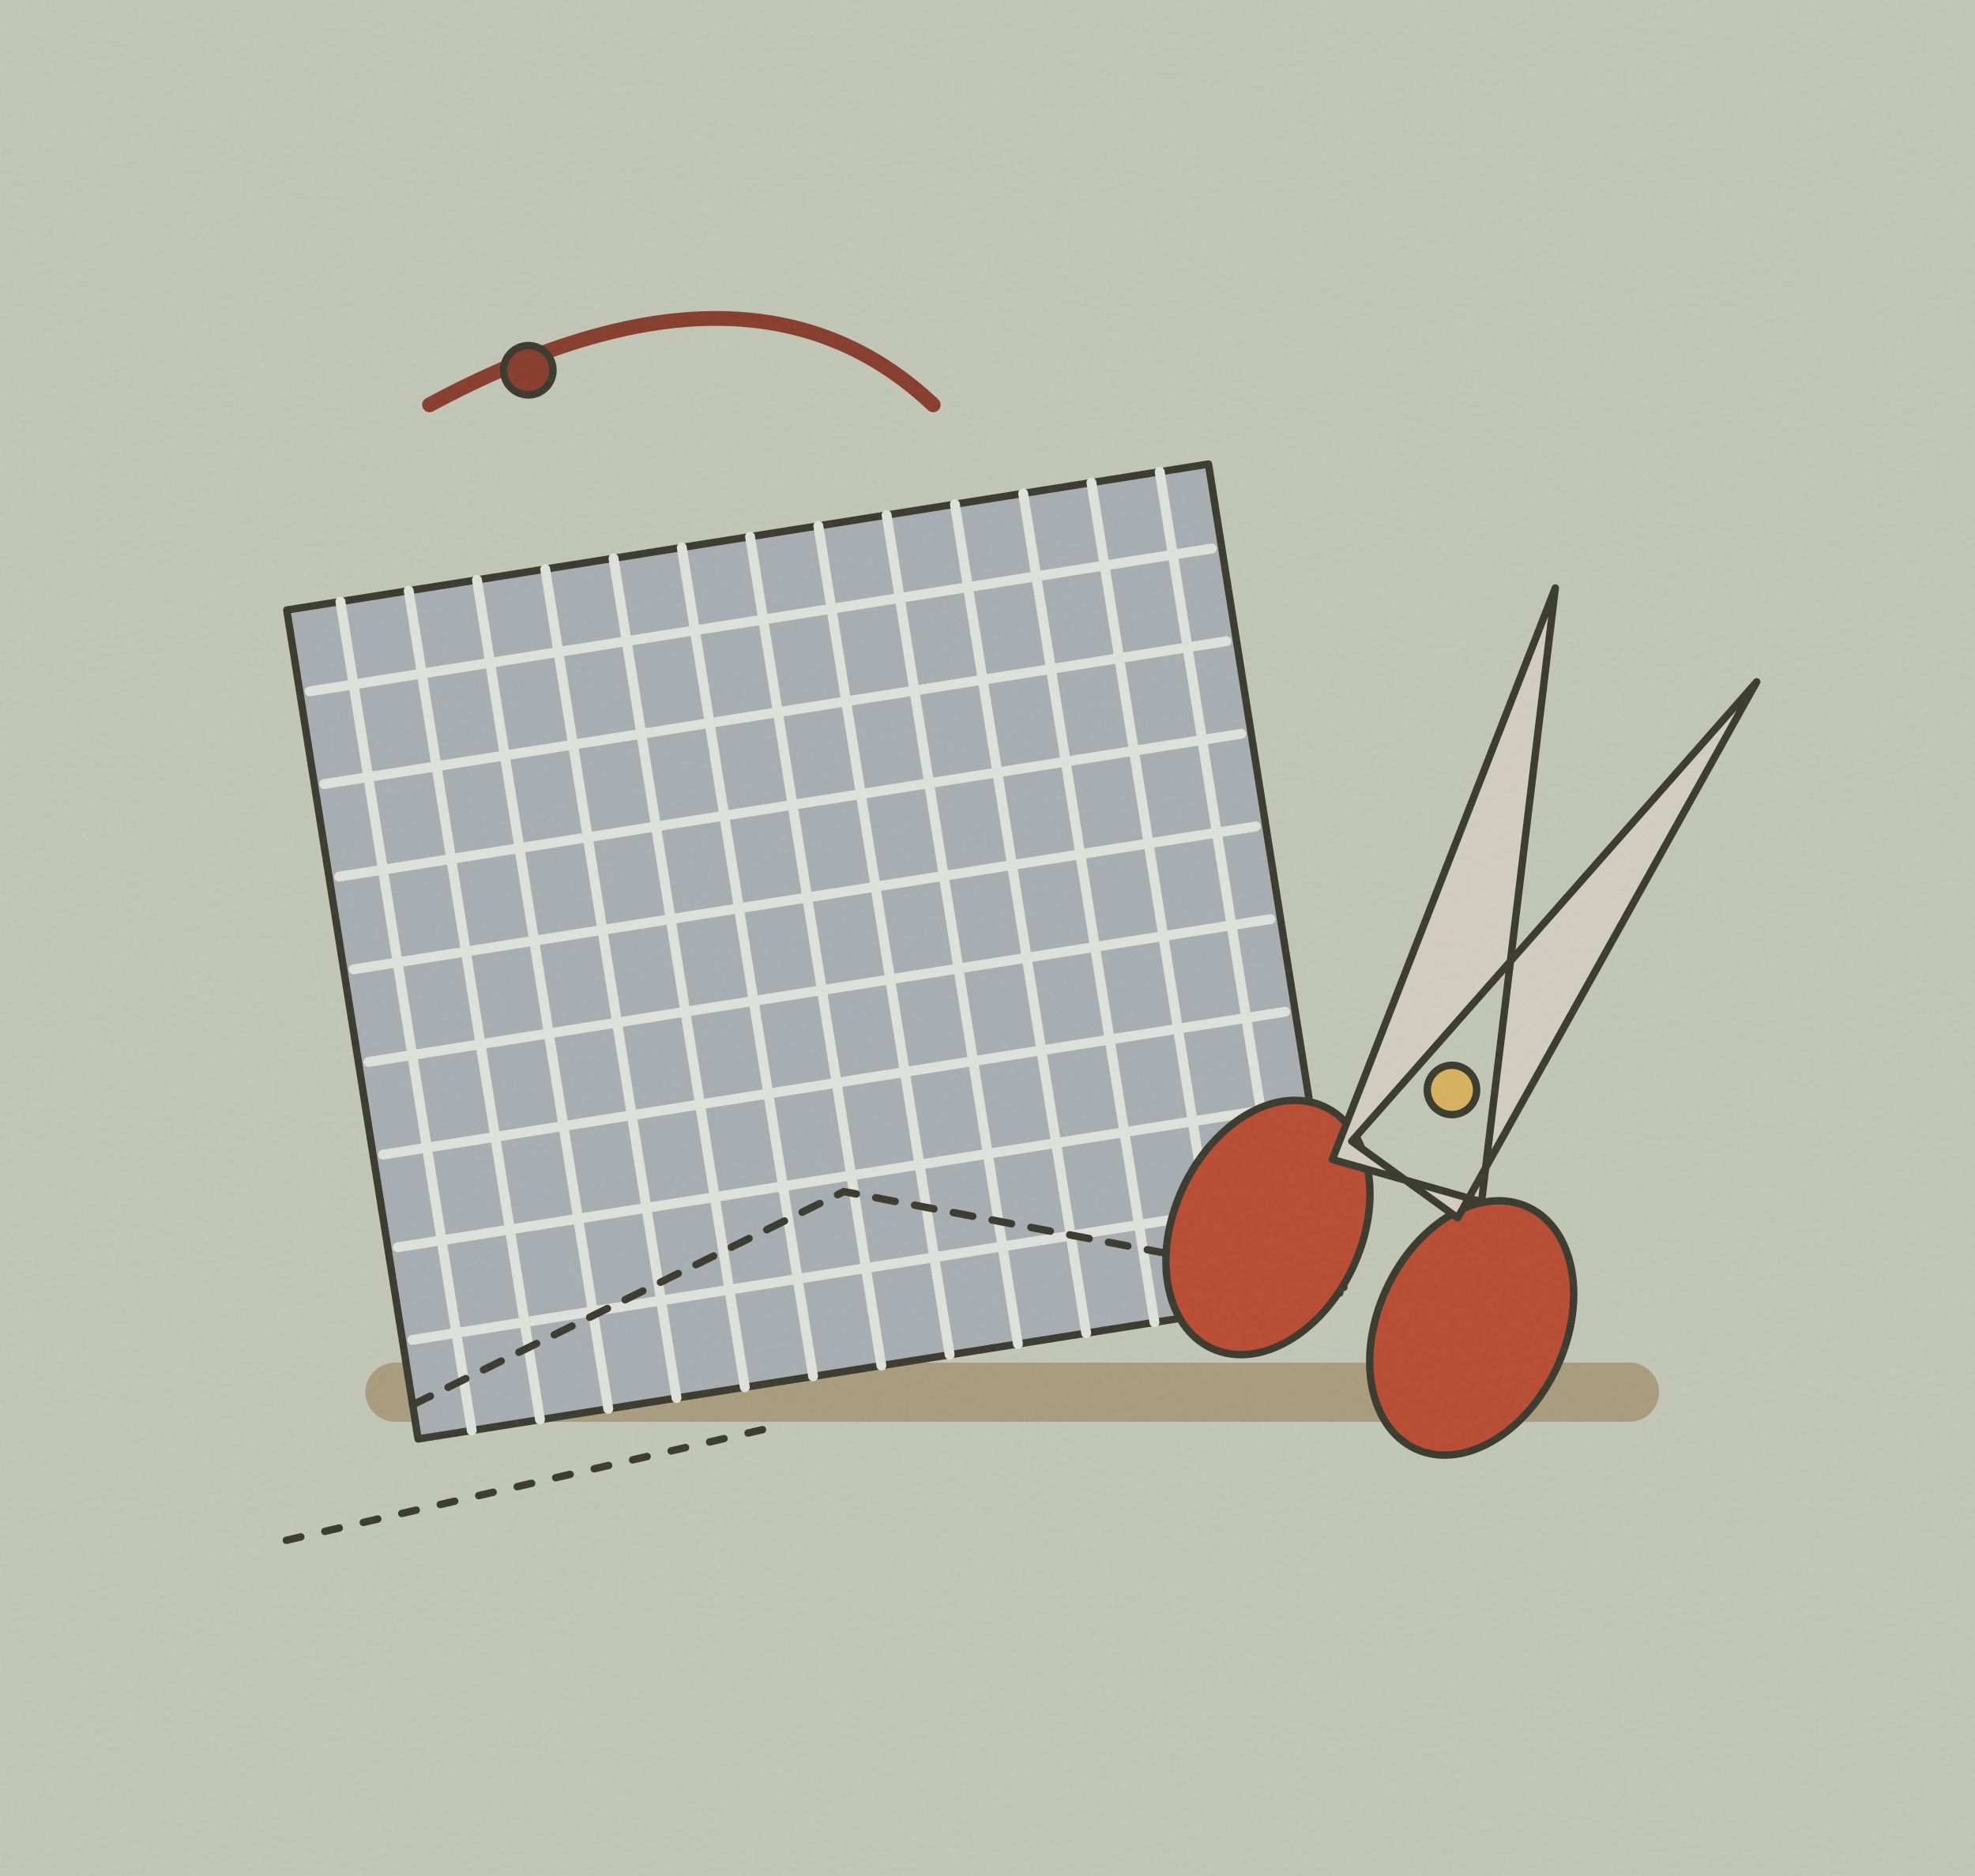
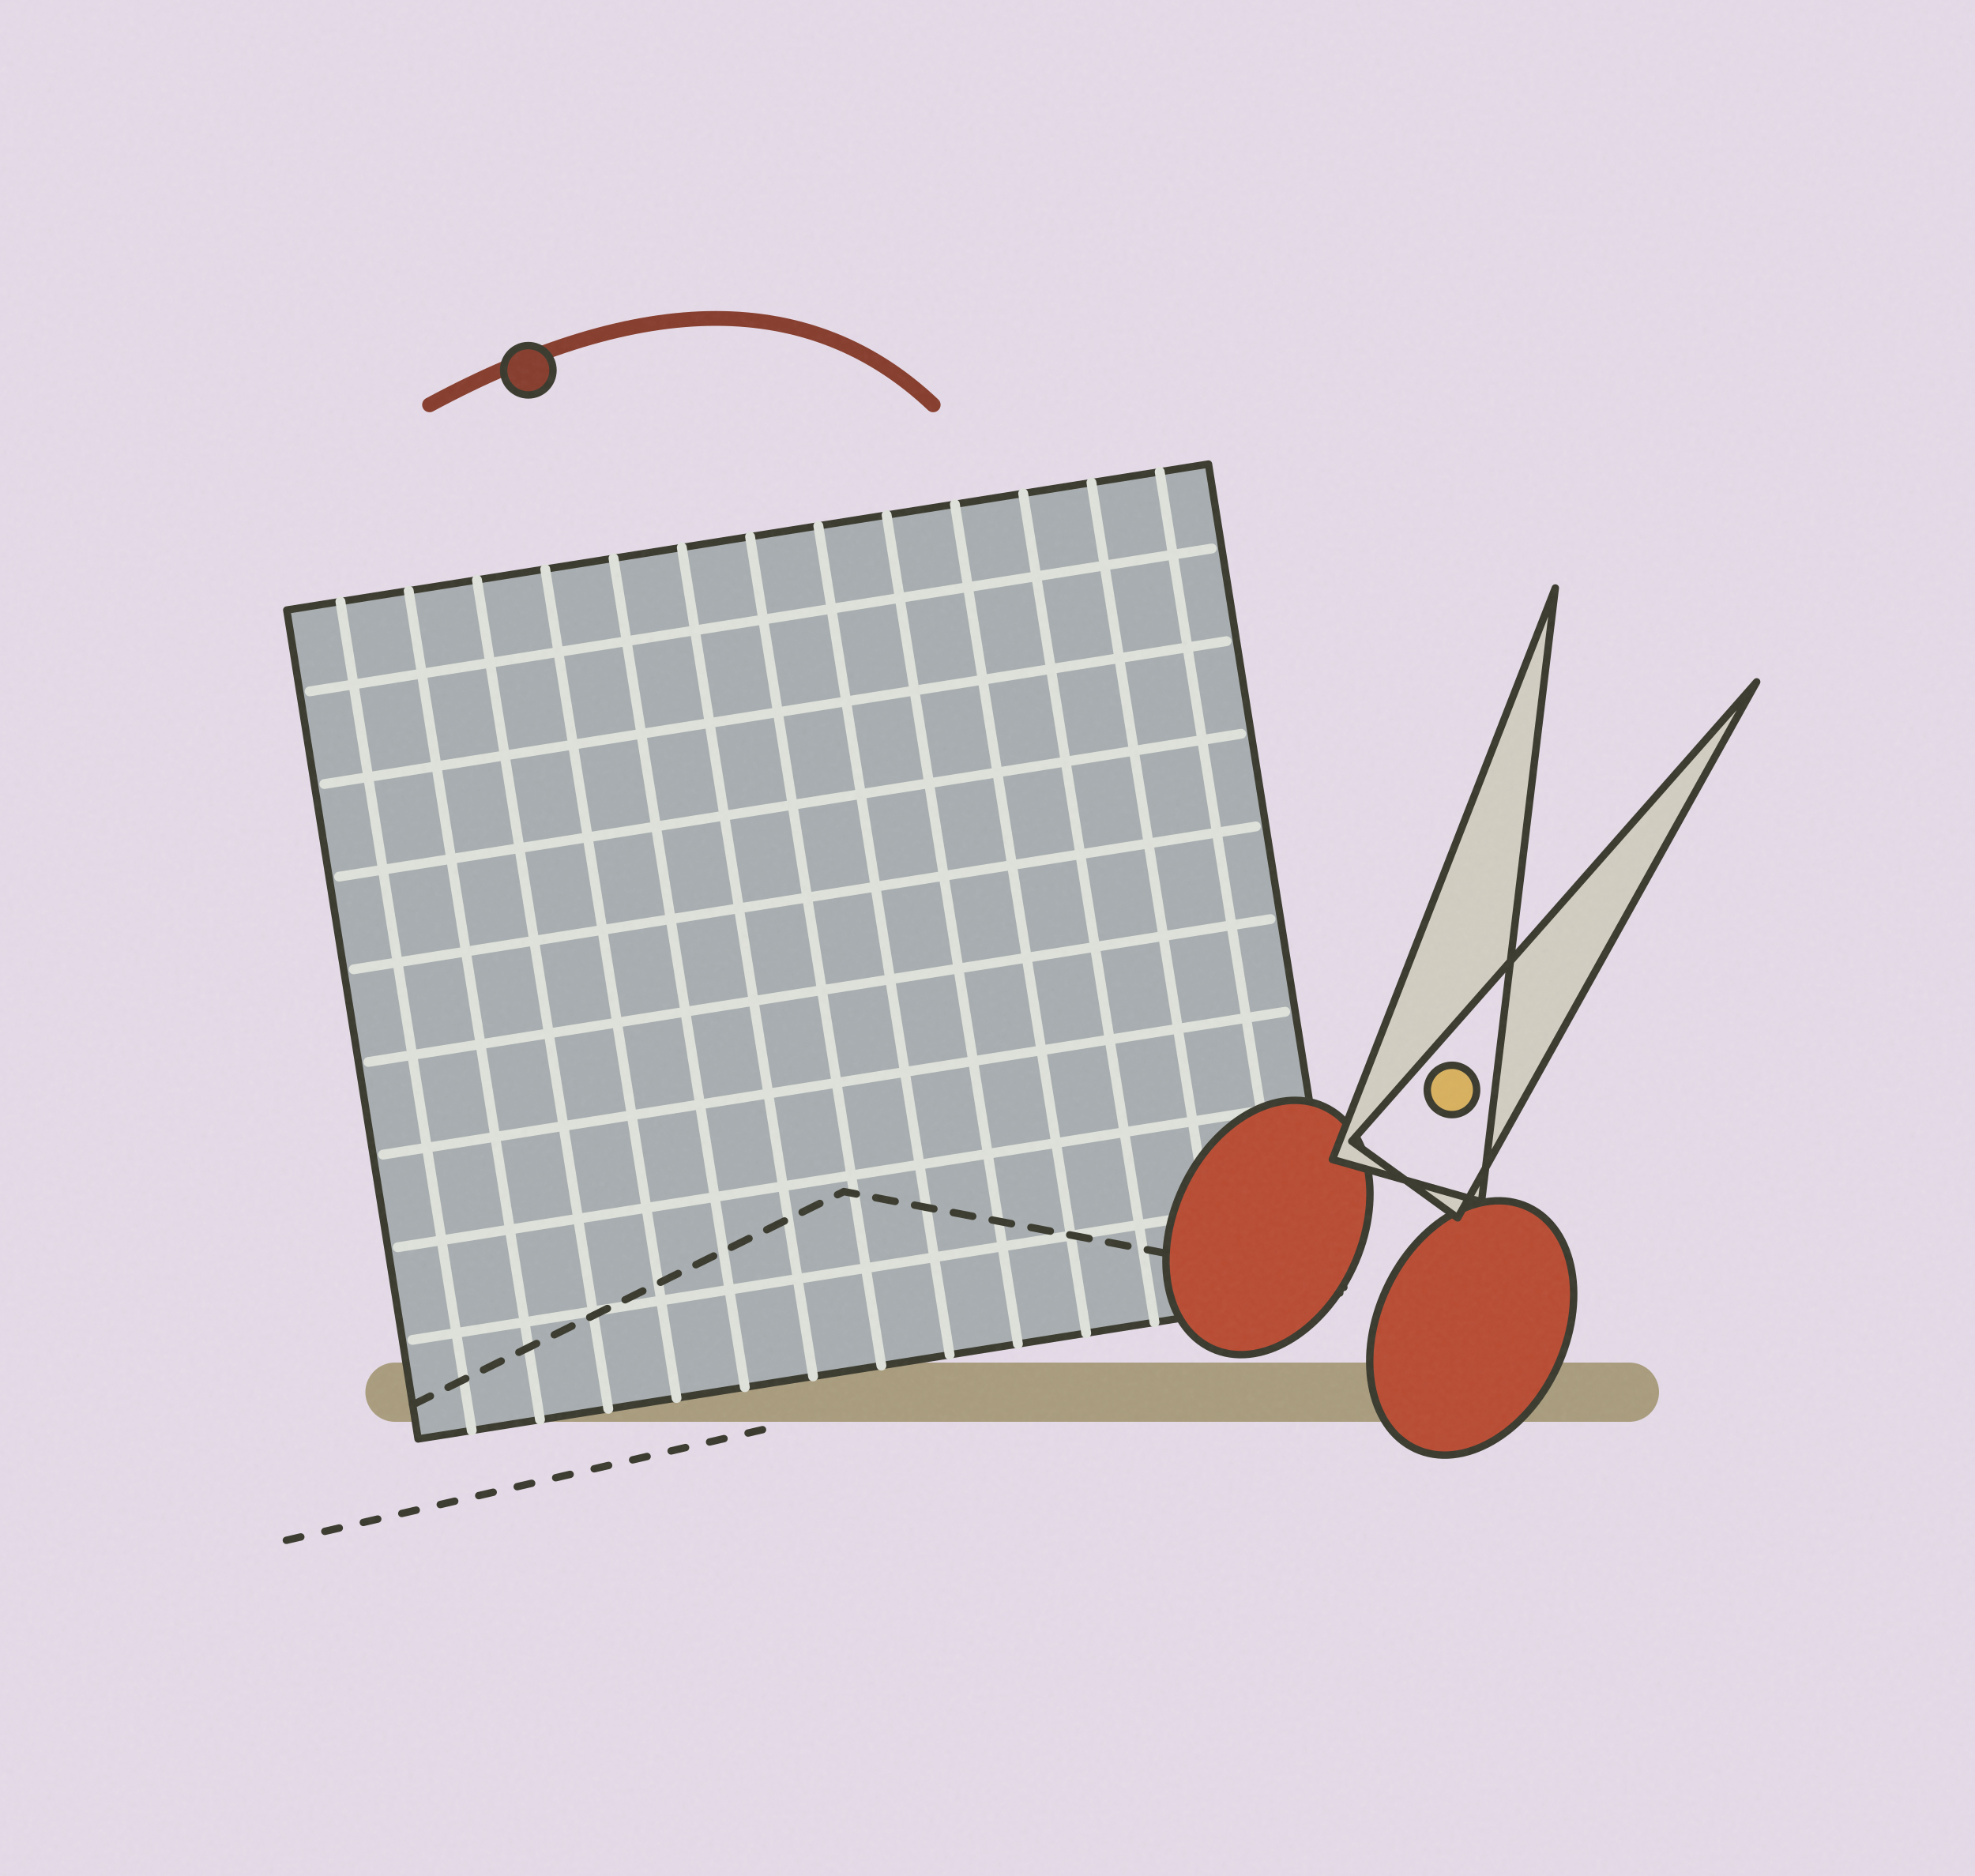
<svg xmlns="http://www.w3.org/2000/svg" viewBox="0 0 400 380">
  <defs>
    <pattern id="fine" width="5" height="5" patternUnits="userSpaceOnUse">
      <path d="M0 0l5 5" stroke="#231e17" opacity=".1" stroke-width=".5" />
    </pattern>
    <filter id="grain">
      <feTurbulence type="fractalNoise" baseFrequency=".74" numOctaves="3" stitchTiles="stitch" />
      <feColorMatrix type="saturate" values="0" />
      <feComponentTransfer>
        <feFuncA type="linear" slope=".065" />
      </feComponentTransfer>
      <feBlend in="SourceGraphic" mode="multiply" />
    </filter>
  </defs>
-   <rect width="400" height="380" fill="#c1c6b6" />
+   <rect width="400" height="380" fill="#e5dbe8" />
  <g stroke="#39392d" stroke-width="1.5" stroke-linejoin="round" stroke-linecap="round">
    <path d="M80 282h250" stroke="#a99c7d" stroke-width="12" />
    <g transform="rotate(-9 182 190)">
      <path d="M70 105h189v170H70z" fill="#a7adb0" />
      <path d="M81 105v170m14-170v170m14-170v170m14-170v170m14-170v170m14-170v170m14-170v170m14-170v170m14-170v170m14-170v170m14-170v170m14-170v170m14-170v170" stroke="#dfe2da" stroke-width="2" />
      <path d="M72 122h185m-185 19h185m-185 19h185m-185 19h185m-185 19h185m-185 19h185m-185 19h185m-185 19h185" stroke="#dfe2da" stroke-width="2" />
      <path d="M70 268l93-29 97 35" fill="none" stroke-dasharray="4 4" />
    </g>
    <g transform="rotate(25 285 200)" fill="#b84b32">
      <ellipse cx="280" cy="256" rx="19" ry="27" />
      <ellipse cx="326" cy="257" rx="19" ry="27" />
      <path d="M288 233l35-119-9 124zM317 233l-39-119 8 124z" fill="#d2cdc1" />
      <circle cx="302" cy="215" r="5" fill="#d8b15e" />
    </g>
    <path d="M87 82q65-35 102 0" stroke="#863c2c" stroke-width="3" fill="none" />
    <circle cx="107" cy="75" r="5" fill="#863c2c" />
    <path d="M58 312l99-23" fill="none" stroke-dasharray="3 5" />
  </g>
  <rect width="400" height="380" fill="transparent" filter="url(#grain)" />
</svg>
